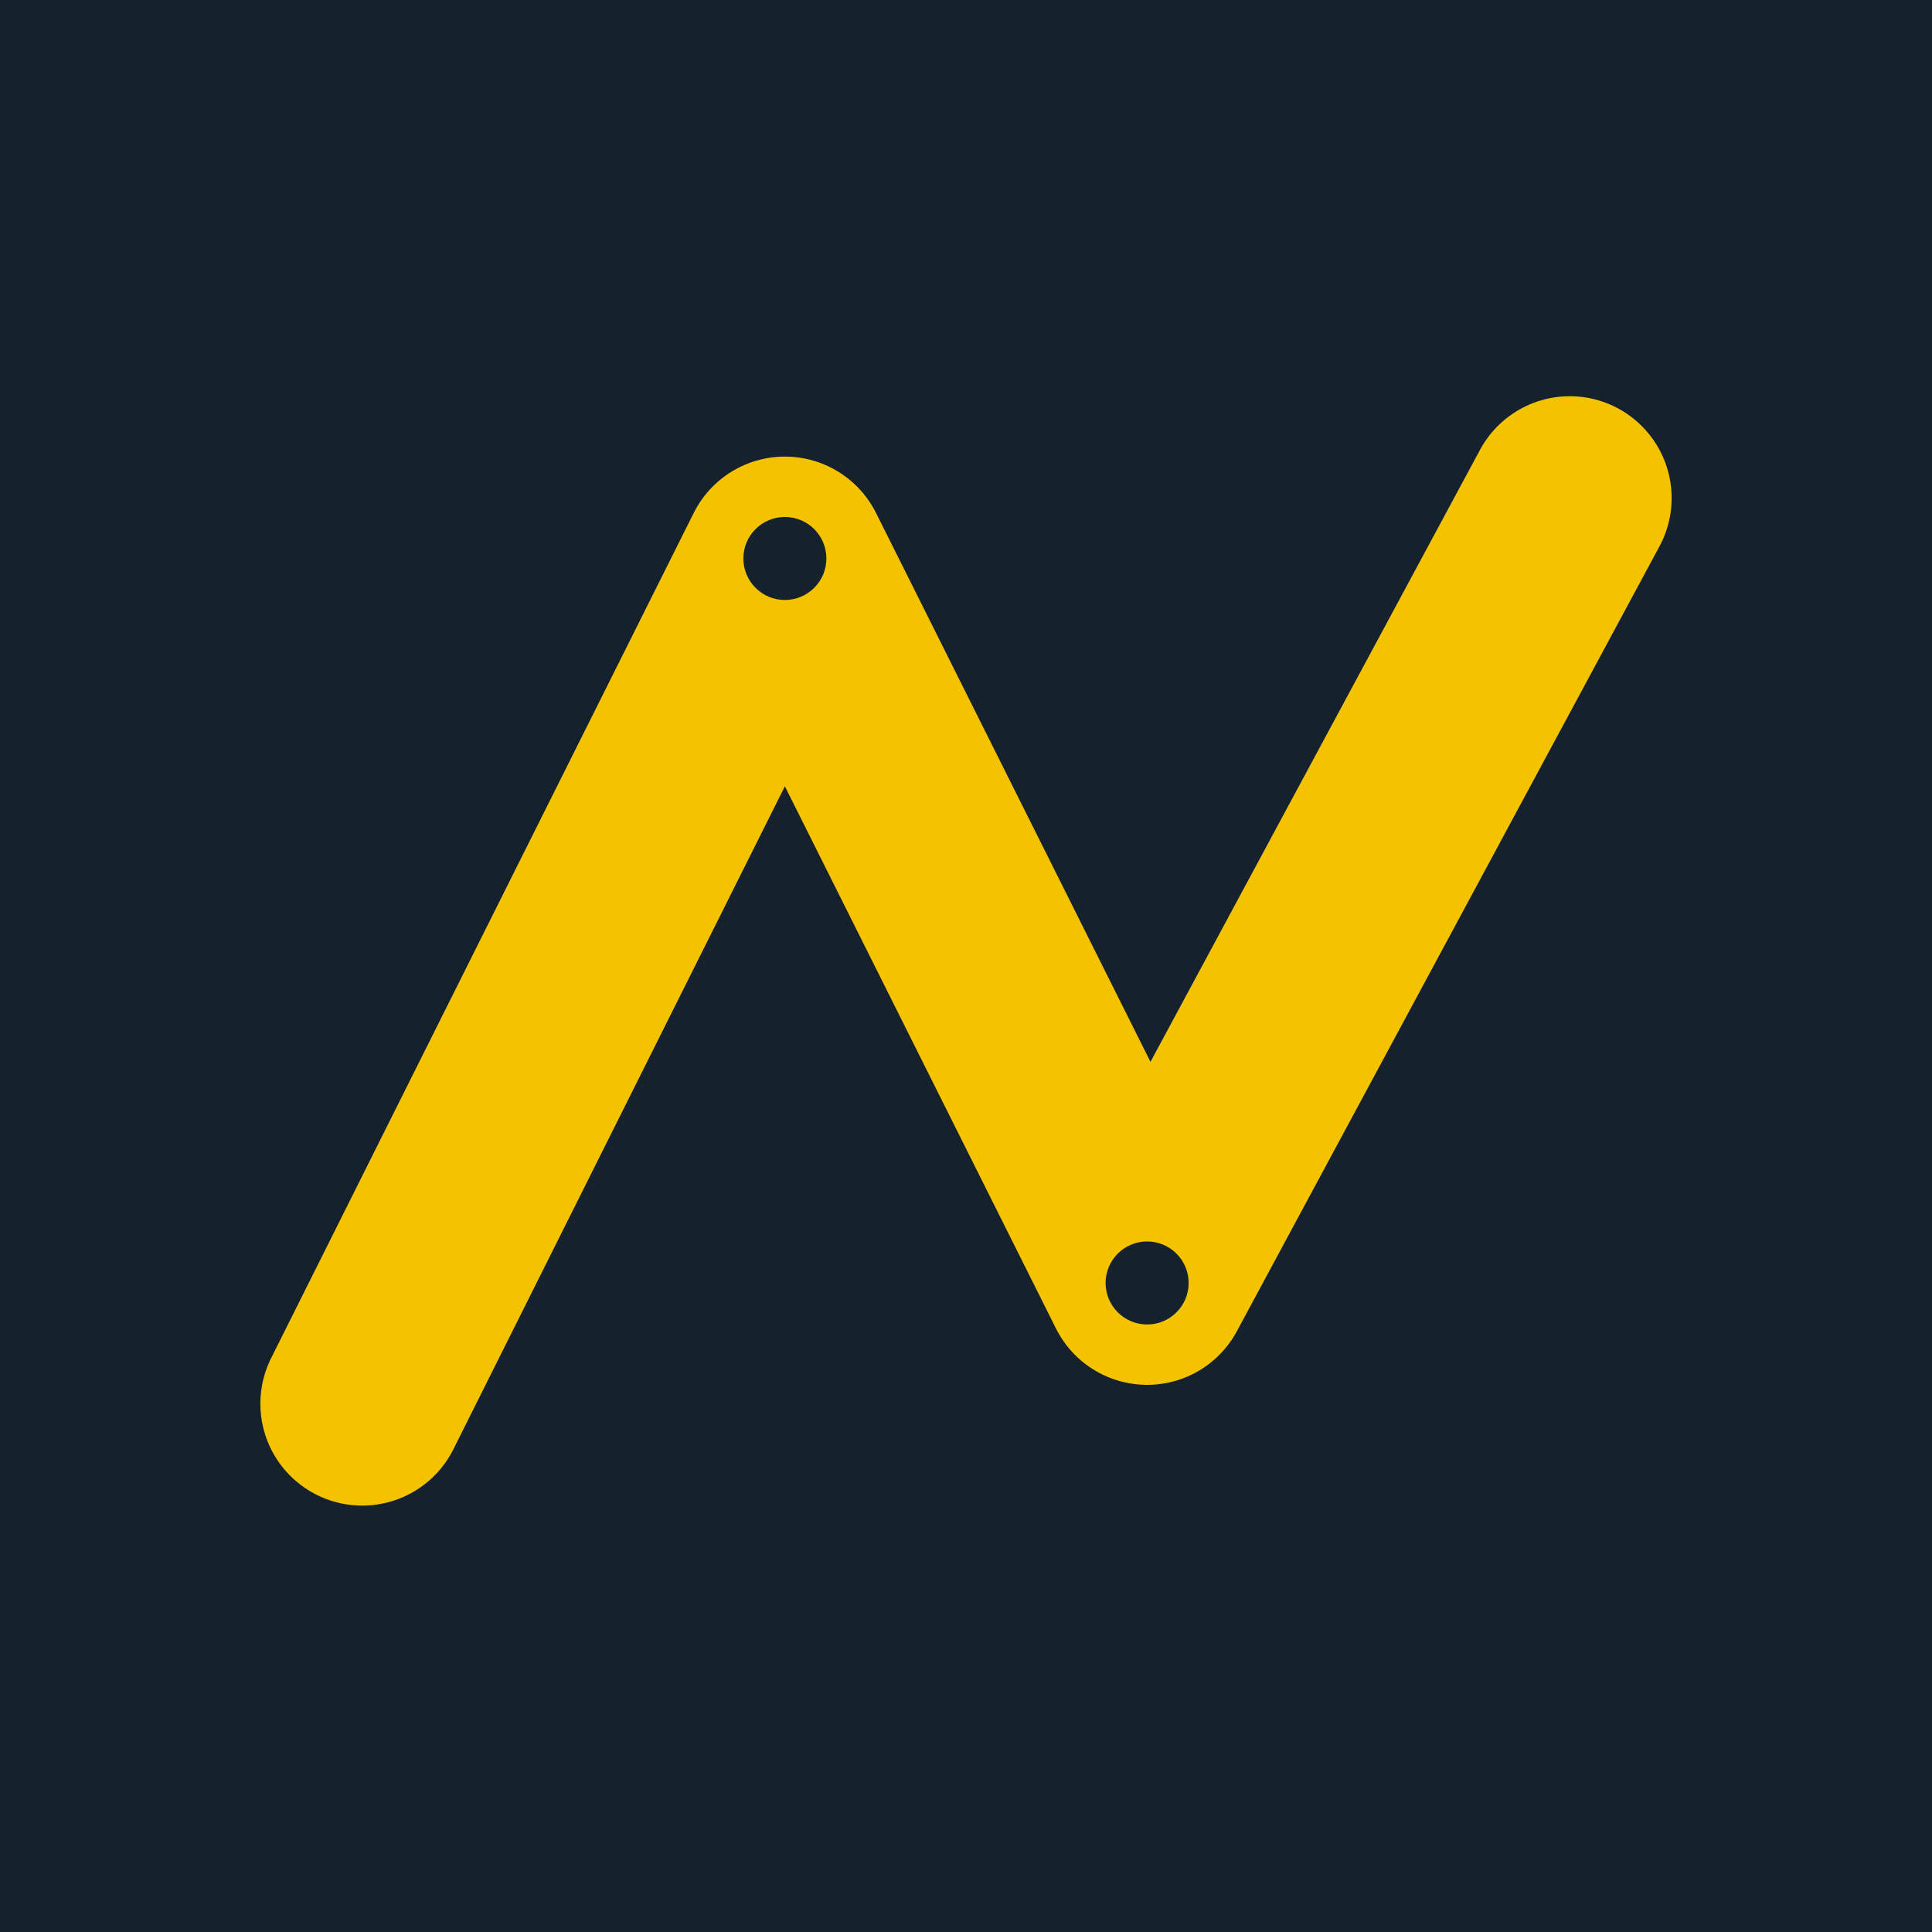
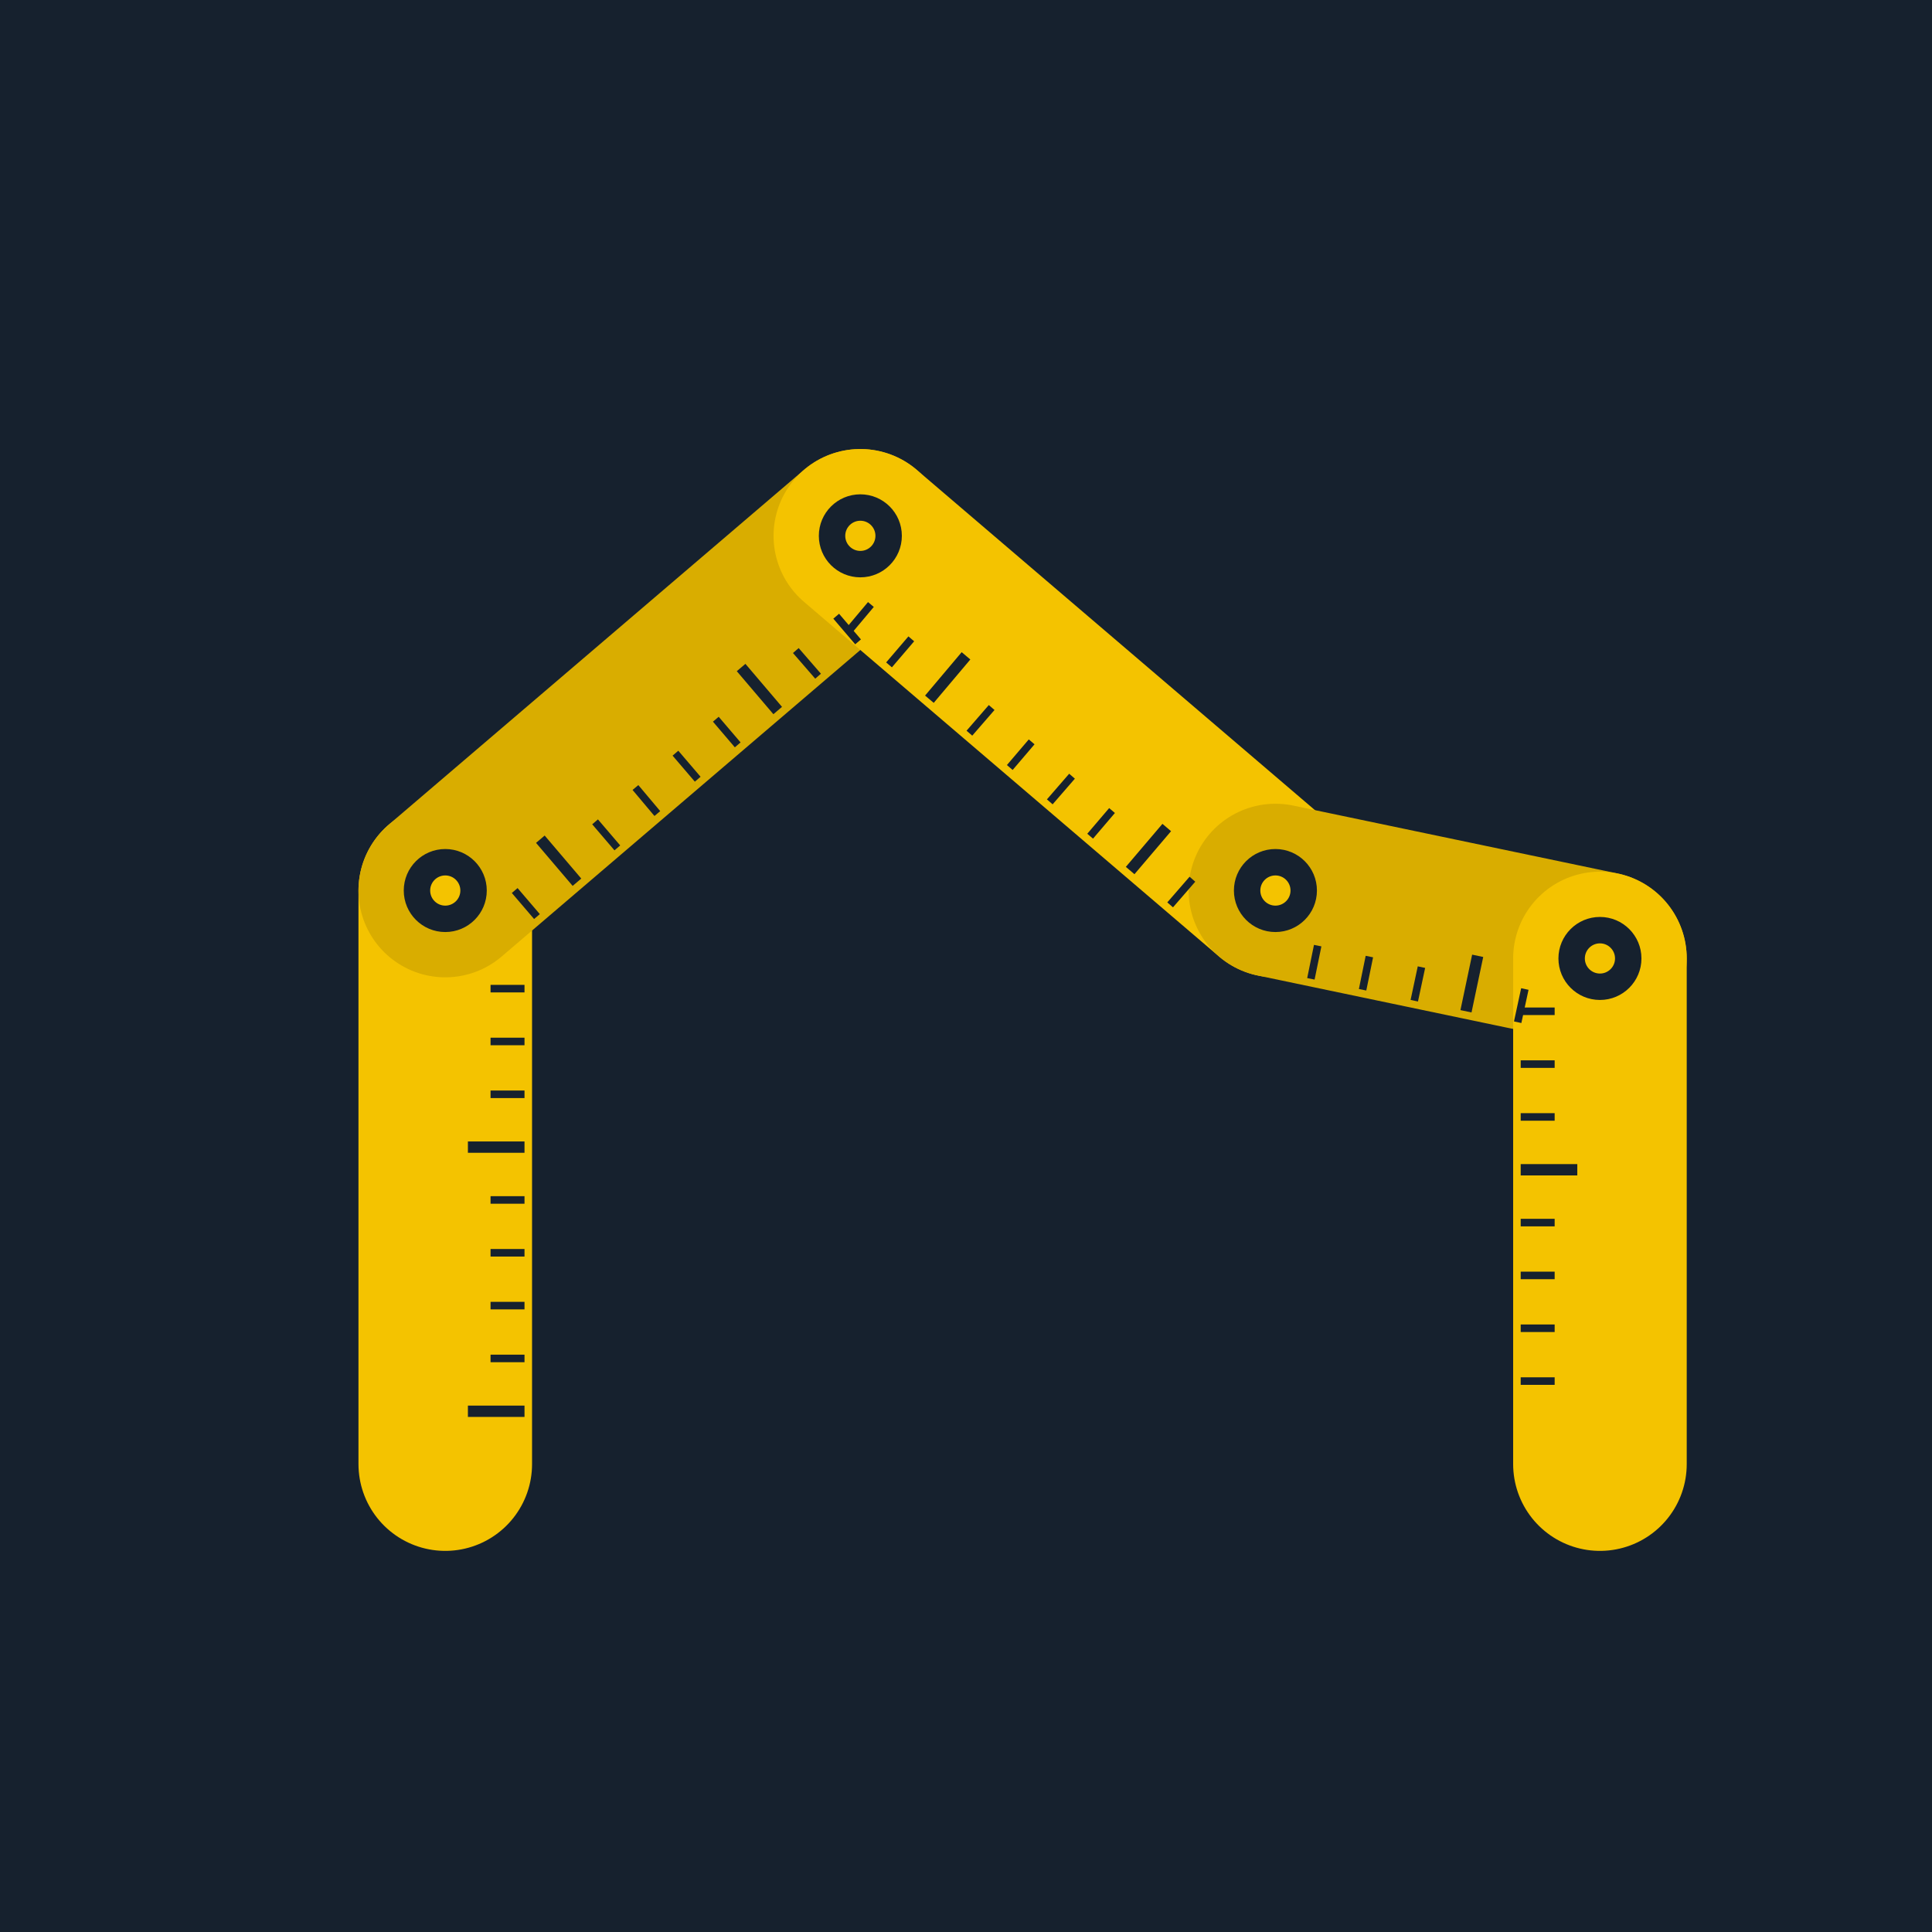
<svg xmlns="http://www.w3.org/2000/svg" viewBox="0 0 512 512">
  <rect width="512" height="512" fill="#16212e" />
-   <g fill="none" stroke="#f4c300" stroke-width="54" stroke-linecap="round" stroke-linejoin="round">
-     <path d="M96 372 L208 148 L304 340 L416 132" />
-   </g>
-   <g fill="#16212e">
-     <circle cx="208" cy="148" r="11" />
-     <circle cx="304" cy="340" r="11" />
-   </g>
+   <line x1="118" y1="388" x2="118" y2="236" stroke="#f4c300" stroke-width="46" stroke-linecap="round" />
+   <line x1="118" y1="236" x2="228" y2="142" stroke="#d9ad00" stroke-width="46" stroke-linecap="round" />
+   <line x1="228" y1="142" x2="338" y2="236" stroke="#f4c300" stroke-width="46" stroke-linecap="round" />
+   <line x1="338" y1="236" x2="424" y2="254" stroke="#d9ad00" stroke-width="46" stroke-linecap="round" />
+   <line x1="424" y1="254" x2="424" y2="388" stroke="#f4c300" stroke-width="46" stroke-linecap="round" />
+   <line x1="139.0" y1="374.0" x2="124.0" y2="374.0" stroke="#16212e" stroke-width="3" />
+   <line x1="139.0" y1="360.0" x2="130.0" y2="360.0" stroke="#16212e" stroke-width="2" />
+   <line x1="139.0" y1="346.0" x2="130.0" y2="346.0" stroke="#16212e" stroke-width="2" />
+   <line x1="139.0" y1="332.0" x2="130.0" y2="332.0" stroke="#16212e" stroke-width="2" />
+   <line x1="139.0" y1="318.0" x2="130.0" y2="318.0" stroke="#16212e" stroke-width="2" />
+   <line x1="139.0" y1="304.0" x2="124.0" y2="304.0" stroke="#16212e" stroke-width="3" />
+   <line x1="139.0" y1="290.0" x2="130.0" y2="290.0" stroke="#16212e" stroke-width="2" />
+   <line x1="139.0" y1="276.0" x2="130.0" y2="276.0" stroke="#16212e" stroke-width="2" />
+   <line x1="139.0" y1="262.0" x2="130.0" y2="262.0" stroke="#16212e" stroke-width="2" />
+   <line x1="142.3" y1="242.9" x2="136.4" y2="236.0" stroke="#16212e" stroke-width="2" />
+   <line x1="152.9" y1="233.8" x2="143.2" y2="222.4" stroke="#16212e" stroke-width="3" />
+   <line x1="163.6" y1="224.7" x2="157.7" y2="217.8" stroke="#16212e" stroke-width="2" />
+   <line x1="174.2" y1="215.6" x2="168.4" y2="208.7" stroke="#16212e" stroke-width="2" />
+   <line x1="184.9" y1="206.5" x2="179.0" y2="199.6" stroke="#16212e" stroke-width="2" />
+   <line x1="195.5" y1="197.4" x2="189.7" y2="190.6" stroke="#16212e" stroke-width="2" />
+   <line x1="206.1" y1="188.3" x2="196.4" y2="176.9" stroke="#16212e" stroke-width="3" />
+   <line x1="216.8" y1="179.2" x2="210.9" y2="172.4" stroke="#16212e" stroke-width="2" />
+   <line x1="227.4" y1="170.1" x2="221.6" y2="163.3" stroke="#16212e" stroke-width="2" />
+   <line x1="225.0" y1="167.1" x2="230.8" y2="160.2" stroke="#16212e" stroke-width="2" />
+   <line x1="235.6" y1="176.2" x2="241.5" y2="169.3" stroke="#16212e" stroke-width="2" />
+   <line x1="246.3" y1="185.3" x2="256.0" y2="173.8" stroke="#16212e" stroke-width="3" />
+   <line x1="256.9" y1="194.3" x2="262.8" y2="187.5" stroke="#16212e" stroke-width="2" />
+   <line x1="267.6" y1="203.4" x2="273.4" y2="196.6" stroke="#16212e" stroke-width="2" />
+   <line x1="278.2" y1="212.5" x2="284.1" y2="205.7" stroke="#16212e" stroke-width="2" />
+   <line x1="288.9" y1="221.6" x2="294.7" y2="214.8" stroke="#16212e" stroke-width="2" />
+   <line x1="299.5" y1="230.7" x2="309.2" y2="219.3" stroke="#16212e" stroke-width="3" />
+   <line x1="310.1" y1="239.8" x2="316.0" y2="233.0" stroke="#16212e" stroke-width="2" />
+   <line x1="347.4" y1="259.4" x2="349.2" y2="250.6" stroke="#16212e" stroke-width="2" />
+   <line x1="361.1" y1="262.3" x2="362.9" y2="253.5" stroke="#16212e" stroke-width="2" />
+   <line x1="374.8" y1="265.2" x2="376.7" y2="256.3" stroke="#16212e" stroke-width="2" />
+   <line x1="388.5" y1="268.0" x2="391.6" y2="253.3" stroke="#16212e" stroke-width="3" />
+   <line x1="402.2" y1="270.9" x2="404.1" y2="262.1" stroke="#16212e" stroke-width="2" />
+   <line x1="403.0" y1="268.0" x2="412.0" y2="268.0" stroke="#16212e" stroke-width="2" />
+   <line x1="403.0" y1="282.0" x2="412.0" y2="282.0" stroke="#16212e" stroke-width="2" />
+   <line x1="403.0" y1="296.0" x2="412.0" y2="296.0" stroke="#16212e" stroke-width="2" />
+   <line x1="403.0" y1="310.0" x2="418.0" y2="310.0" stroke="#16212e" stroke-width="3" />
+   <line x1="403.0" y1="324.0" x2="412.0" y2="324.0" stroke="#16212e" stroke-width="2" />
+   <line x1="403.0" y1="338.0" x2="412.0" y2="338.0" stroke="#16212e" stroke-width="2" />
+   <line x1="403.0" y1="352.0" x2="412.0" y2="352.0" stroke="#16212e" stroke-width="2" />
+   <line x1="403.0" y1="366.0" x2="412.0" y2="366.0" stroke="#16212e" stroke-width="2" />
+   <circle cx="118" cy="236" r="11" fill="#16212e" />
+   <circle cx="118" cy="236" r="4" fill="#f4c300" />
+   <circle cx="228" cy="142" r="11" fill="#16212e" />
+   <circle cx="228" cy="142" r="4" fill="#f4c300" />
+   <circle cx="338" cy="236" r="11" fill="#16212e" />
+   <circle cx="338" cy="236" r="4" fill="#f4c300" />
+   <circle cx="424" cy="254" r="11" fill="#16212e" />
+   <circle cx="424" cy="254" r="4" fill="#f4c300" />
</svg>
